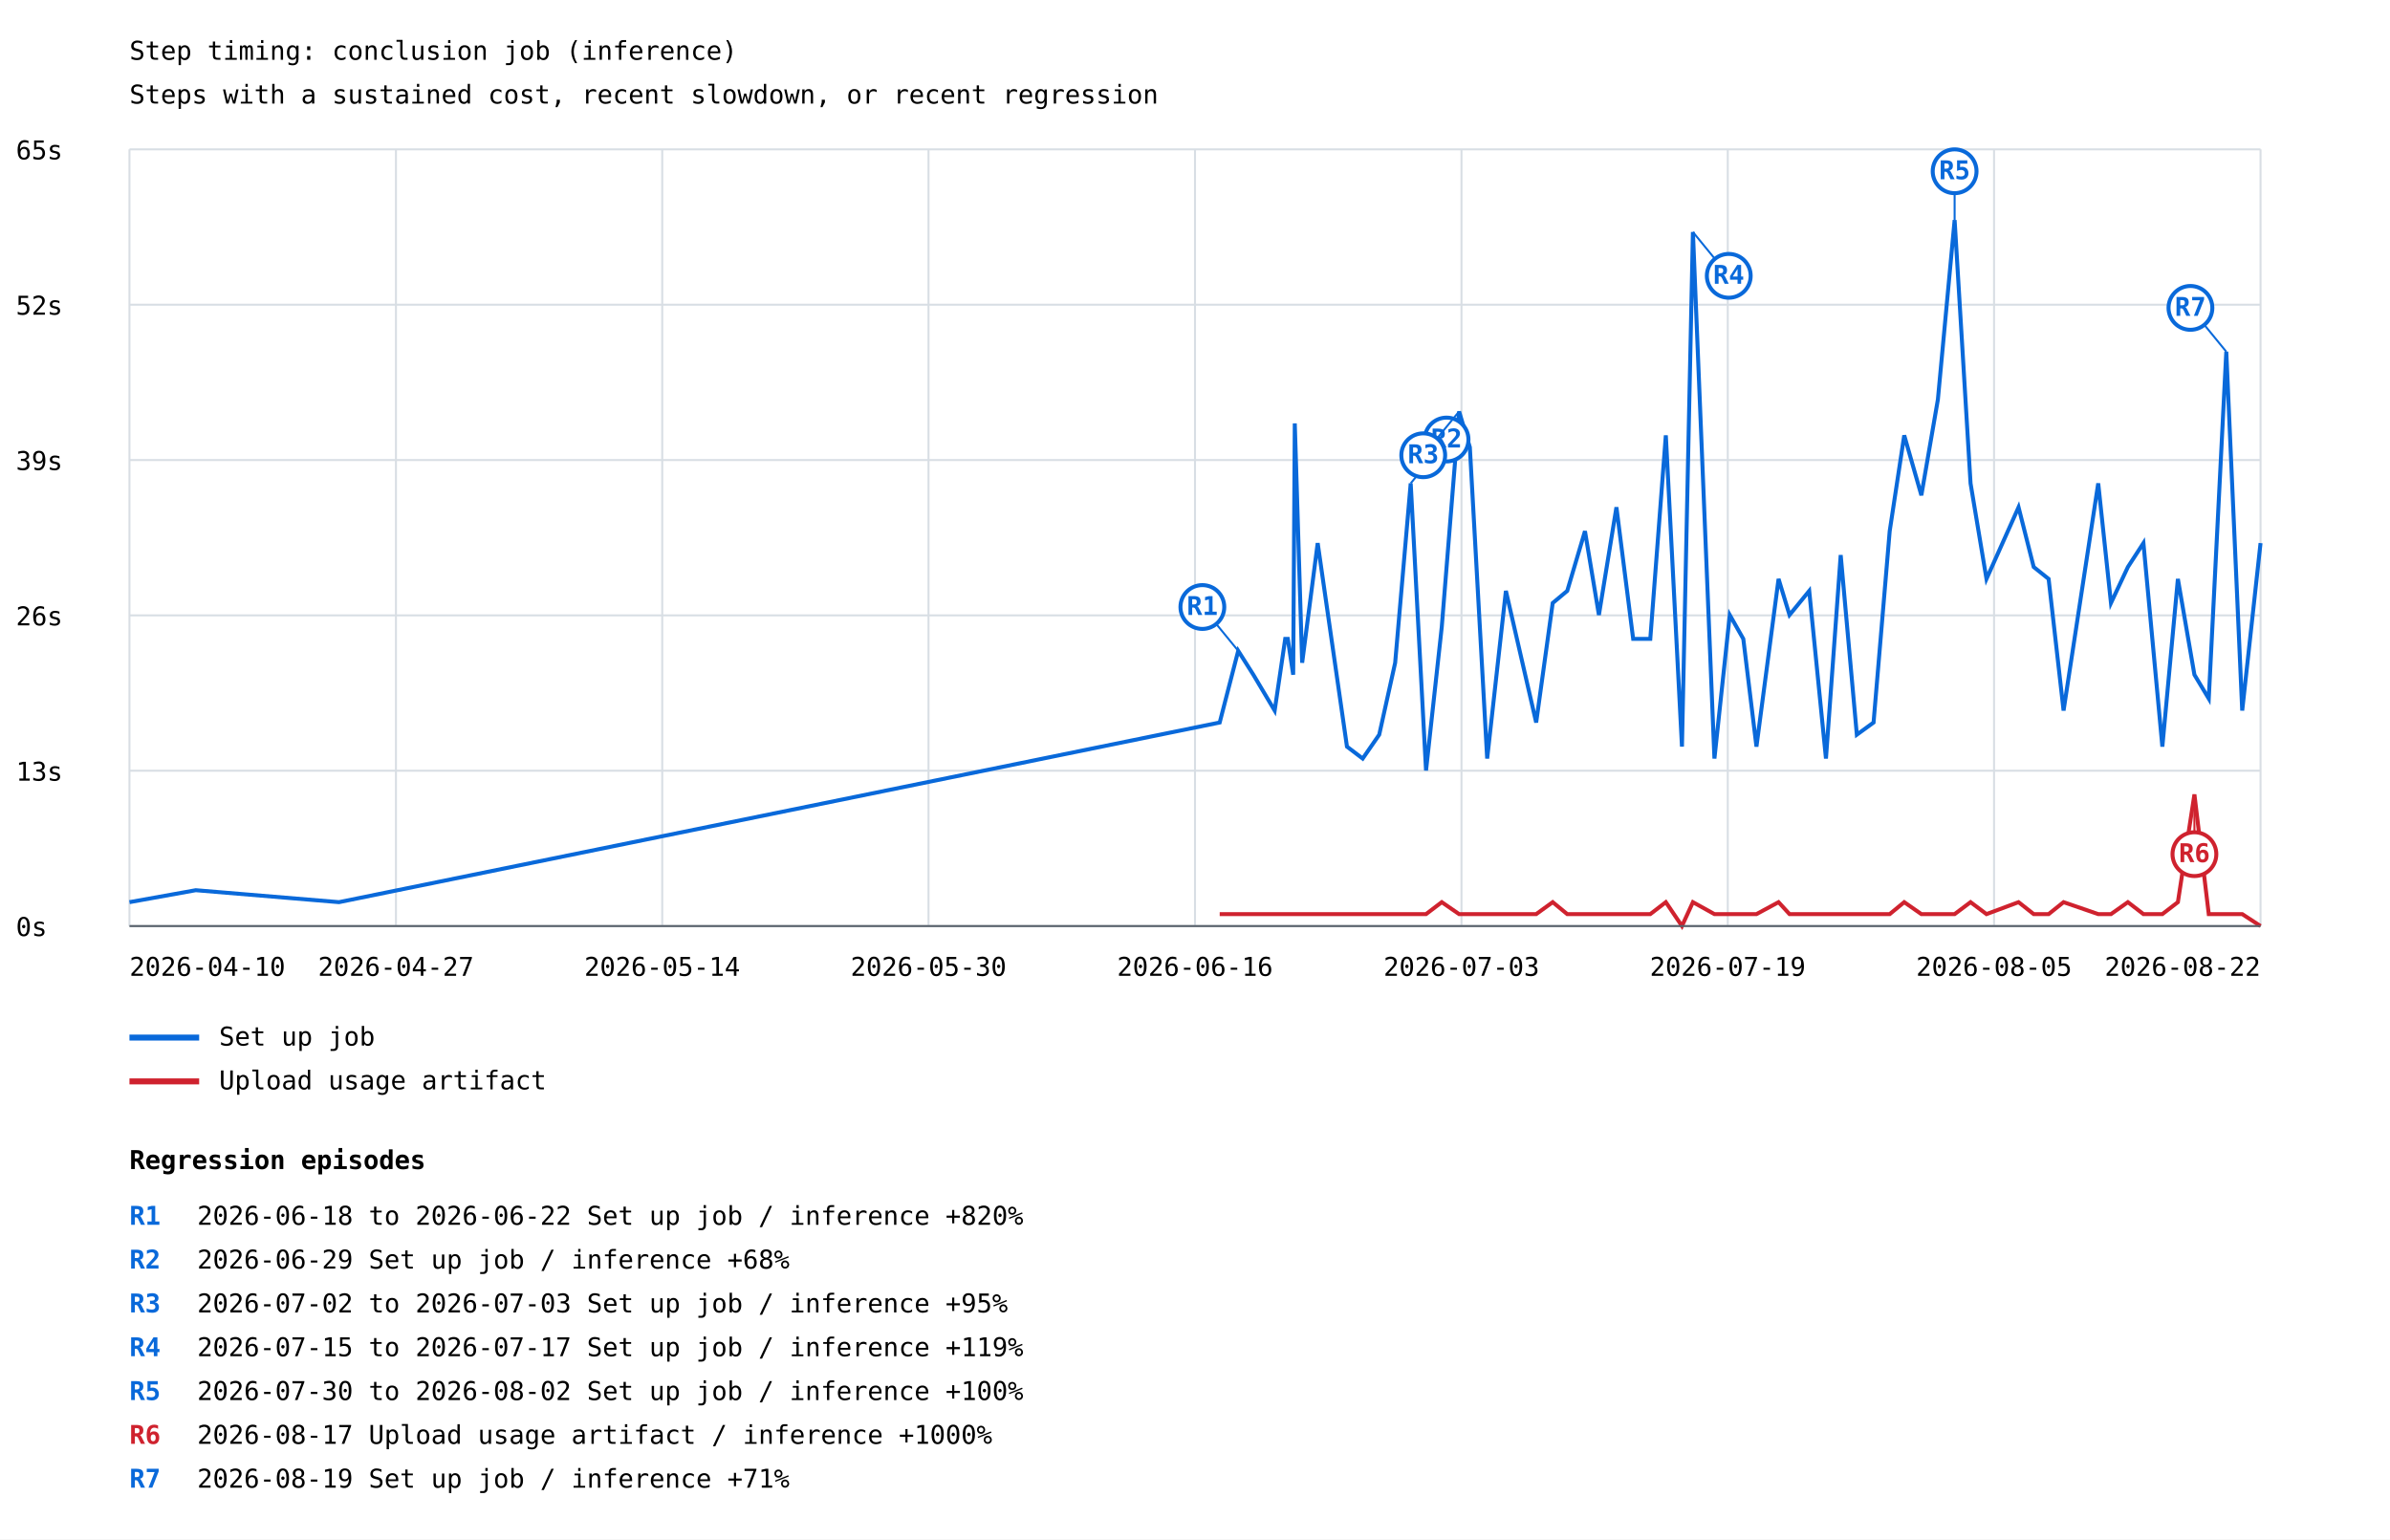
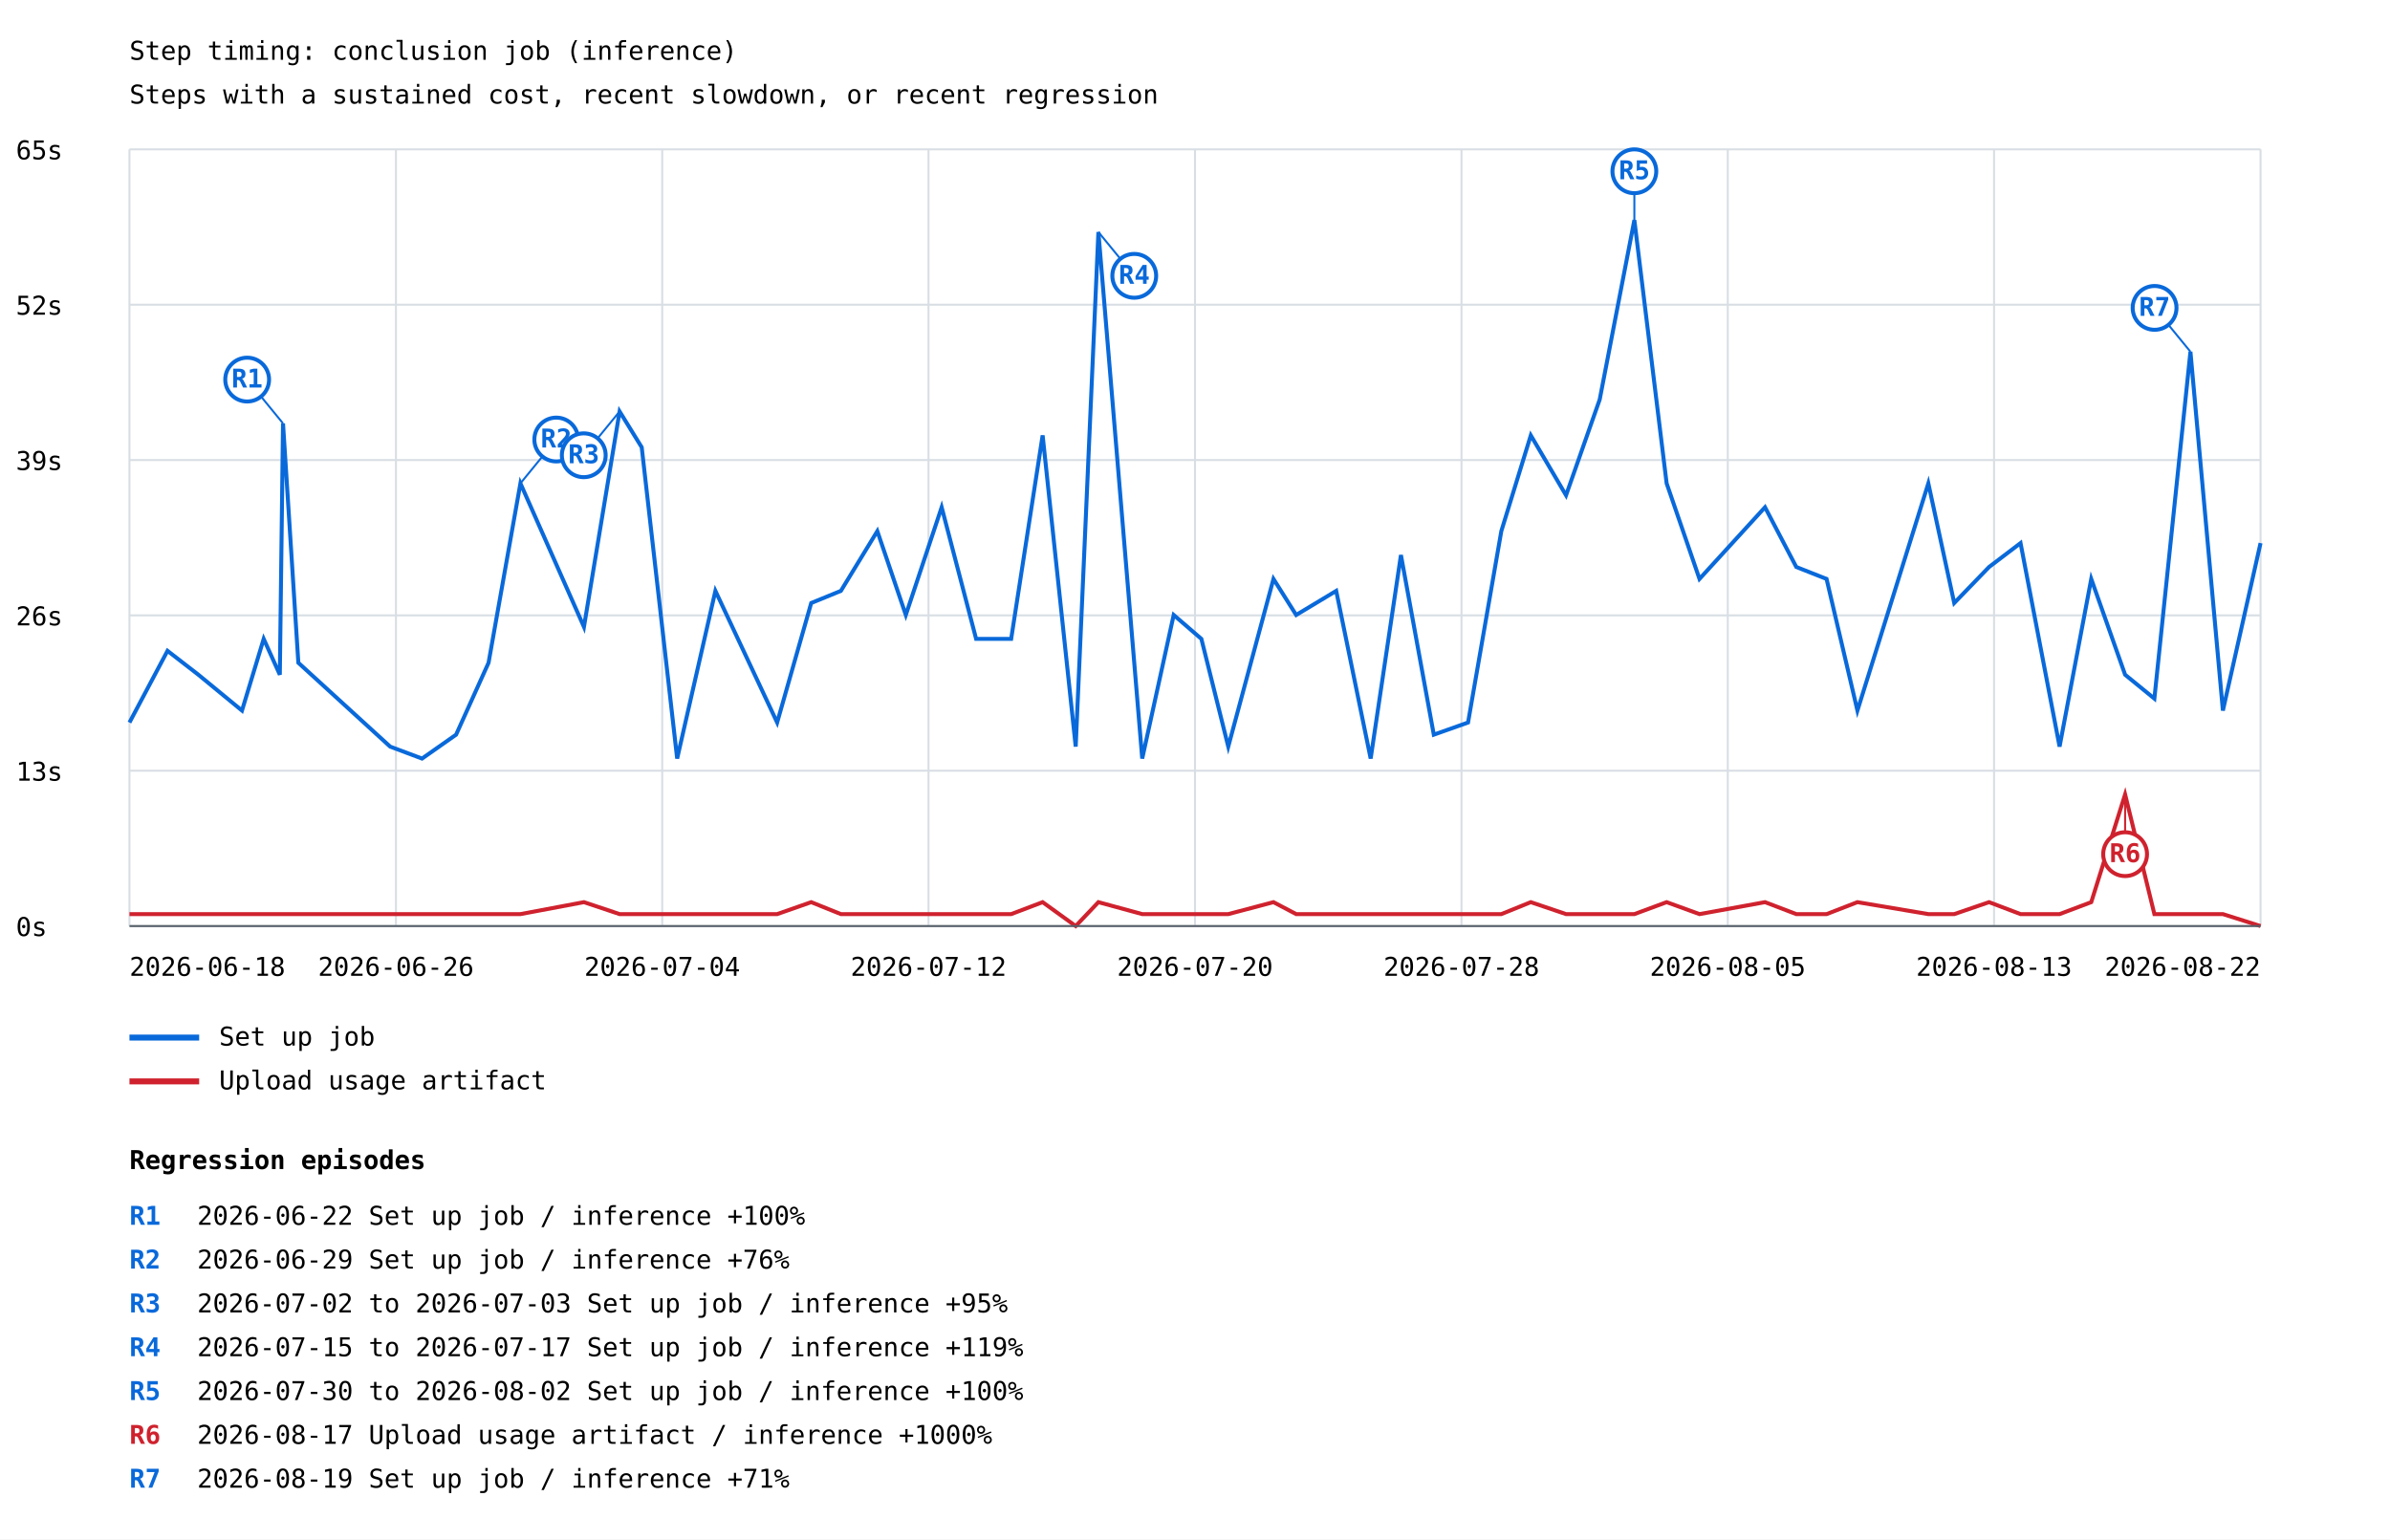
<svg xmlns="http://www.w3.org/2000/svg" width="1200" height="773" viewBox="0 0 1200 773">
  <rect width="100%" height="100%" fill="white" />
  <style>text{font-family:ui-monospace,monospace;font-size:13px}.axis{stroke:#57606a;stroke-width:1}.grid{stroke:#d8dee4;stroke-width:1}</style>
  <text x="65" y="30" font-size="20">Step timing: conclusion job (inference)</text>
  <text x="65" y="52">Steps with a sustained cost, recent slowdown, or recent regression</text>
  <line class="grid" x1="65" y1="465.0" x2="1135" y2="465.0" />
  <text x="8" y="470.0">0s</text>
  <line class="grid" x1="65" y1="387.0" x2="1135" y2="387.0" />
  <text x="8" y="392.0">13s</text>
  <line class="grid" x1="65" y1="309.0" x2="1135" y2="309.0" />
  <text x="8" y="314.0">26s</text>
  <line class="grid" x1="65" y1="231.0" x2="1135" y2="231.0" />
  <text x="8" y="236.0">39s</text>
  <line class="grid" x1="65" y1="153.0" x2="1135" y2="153.0" />
  <text x="8" y="158.0">52s</text>
  <line class="grid" x1="65" y1="75.0" x2="1135" y2="75.0" />
  <text x="8" y="80.0">65s</text>
  <line class="grid" x1="65.0" y1="75" x2="65.0" y2="465" />
  <line class="grid" x1="198.8" y1="75" x2="198.8" y2="465" />
  <line class="grid" x1="332.5" y1="75" x2="332.5" y2="465" />
  <line class="grid" x1="466.2" y1="75" x2="466.2" y2="465" />
  <line class="grid" x1="600.0" y1="75" x2="600.0" y2="465" />
  <line class="grid" x1="733.8" y1="75" x2="733.8" y2="465" />
  <line class="grid" x1="867.5" y1="75" x2="867.5" y2="465" />
  <line class="grid" x1="1001.2" y1="75" x2="1001.2" y2="465" />
  <line class="grid" x1="1135.0" y1="75" x2="1135.0" y2="465" />
-   <polyline points="65.0,453.0 98.3,447.0 170.2,453.0 612.4,362.8 621.7,326.8 629.3,338.8 640.0,356.8 645.3,320.8 646.6,320.8 649.3,338.8 650.1,212.6 653.8,332.8 661.6,272.7 676.3,374.9 684.2,380.9 692.5,368.9 700.5,332.8 708.3,242.7 716.0,386.9 723.9,314.8 732.6,206.6 738.0,224.6 746.7,380.9 756.1,296.7 771.3,362.8 779.6,302.8 786.9,296.7 795.8,266.7 802.8,308.8 811.6,254.7 820.0,320.8 828.6,320.8 836.4,218.6 844.5,374.9 850.0,116.5 860.8,380.9 868.5,308.8 875.3,320.8 881.9,374.9 893.0,290.7 898.5,308.8 908.4,296.7 916.8,380.9 924.2,278.7 932.3,368.9 940.7,362.8 948.8,266.7 956.1,218.6 964.7,248.7 973.0,200.6 981.4,110.5 989.4,242.7 997.4,290.7 1013.5,254.7 1021.1,284.7 1028.6,290.7 1036.1,356.8 1053.5,242.7 1059.9,302.8 1068.4,284.7 1076.2,272.7 1085.7,374.9 1093.5,290.7 1101.8,338.8 1109.0,350.8 1117.8,176.6 1125.8,356.8 1135.0,272.7" fill="none" stroke="#0969da" stroke-width="2" />
-   <line x1="621.7" y1="326.8" x2="603.7" y2="304.8" stroke="#0969da" stroke-width="1" />
-   <circle cx="603.7" cy="304.8" r="11" fill="white" stroke="#0969da" stroke-width="2" />
-   <text x="603.7" y="308.8" fill="#0969da" font-size="10" font-weight="bold" text-anchor="middle">R1</text>
-   <line x1="708.3" y1="242.7" x2="726.3" y2="220.7" stroke="#0969da" stroke-width="1" />
-   <circle cx="726.3" cy="220.7" r="11" fill="white" stroke="#0969da" stroke-width="2" />
-   <text x="726.3" y="224.7" fill="#0969da" font-size="10" font-weight="bold" text-anchor="middle">R2</text>
-   <line x1="732.6" y1="206.6" x2="714.6" y2="228.6" stroke="#0969da" stroke-width="1" />
-   <circle cx="714.6" cy="228.6" r="11" fill="white" stroke="#0969da" stroke-width="2" />
-   <text x="714.6" y="232.6" fill="#0969da" font-size="10" font-weight="bold" text-anchor="middle">R3</text>
-   <line x1="850.0" y1="116.5" x2="868.0" y2="138.5" stroke="#0969da" stroke-width="1" />
-   <circle cx="868.0" cy="138.5" r="11" fill="white" stroke="#0969da" stroke-width="2" />
-   <text x="868.0" y="142.5" fill="#0969da" font-size="10" font-weight="bold" text-anchor="middle">R4</text>
-   <line x1="981.4" y1="110.5" x2="981.4" y2="86.0" stroke="#0969da" stroke-width="1" />
-   <circle cx="981.4" cy="86.0" r="11" fill="white" stroke="#0969da" stroke-width="2" />
-   <text x="981.4" y="90.0" fill="#0969da" font-size="10" font-weight="bold" text-anchor="middle">R5</text>
-   <line x1="1117.8" y1="176.6" x2="1099.8" y2="154.6" stroke="#0969da" stroke-width="1" />
-   <circle cx="1099.8" cy="154.6" r="11" fill="white" stroke="#0969da" stroke-width="2" />
-   <text x="1099.8" y="158.6" fill="#0969da" font-size="10" font-weight="bold" text-anchor="middle">R7</text>
+   <polyline points="65.0,362.8 84.1,326.8 99.6,338.8 121.5,356.8 132.4,320.8 140.5,338.8 142.1,212.6 149.8,332.8 195.9,374.9 211.9,380.9 229.0,368.9 245.3,332.8 261.3,242.7 293.2,314.8 311.1,206.6 322.2,224.6 340.0,380.9 359.2,296.7 390.2,362.8 407.3,302.8 422.2,296.7 440.5,266.7 454.8,308.8 472.8,254.7 490.1,320.8 507.7,320.8 523.5,218.6 540.1,374.9 551.5,116.5 573.5,380.9 589.3,308.8 603.2,320.8 616.7,374.9 639.4,290.7 650.8,308.8 670.9,296.7 688.2,380.9 703.4,278.7 719.9,368.9 737.1,362.8 753.8,266.7 768.6,218.6 786.3,248.7 803.2,200.6 820.6,110.5 836.8,242.7 853.3,290.7 886.2,254.7 901.9,284.7 917.1,290.7 932.6,356.8 968.2,242.7 981.2,302.8 998.7,284.7 1014.5,272.7 1034.1,374.9 1050.0,290.7 1067.0,338.8 1081.7,350.8 1099.8,176.6 1116.1,356.8 1135.0,272.7" fill="none" stroke="#0969da" stroke-width="2" />
+   <line x1="142.1" y1="212.6" x2="124.1" y2="190.6" stroke="#0969da" stroke-width="1" />
+   <circle cx="124.1" cy="190.6" r="11" fill="white" stroke="#0969da" stroke-width="2" />
+   <text x="124.1" y="194.6" fill="#0969da" font-size="10" font-weight="bold" text-anchor="middle">R1</text>
+   <line x1="261.3" y1="242.7" x2="279.3" y2="220.7" stroke="#0969da" stroke-width="1" />
+   <circle cx="279.3" cy="220.7" r="11" fill="white" stroke="#0969da" stroke-width="2" />
+   <text x="279.3" y="224.7" fill="#0969da" font-size="10" font-weight="bold" text-anchor="middle">R2</text>
+   <line x1="311.1" y1="206.6" x2="293.1" y2="228.6" stroke="#0969da" stroke-width="1" />
+   <circle cx="293.1" cy="228.6" r="11" fill="white" stroke="#0969da" stroke-width="2" />
+   <text x="293.1" y="232.6" fill="#0969da" font-size="10" font-weight="bold" text-anchor="middle">R3</text>
+   <line x1="551.5" y1="116.5" x2="569.5" y2="138.5" stroke="#0969da" stroke-width="1" />
+   <circle cx="569.5" cy="138.5" r="11" fill="white" stroke="#0969da" stroke-width="2" />
+   <text x="569.5" y="142.5" fill="#0969da" font-size="10" font-weight="bold" text-anchor="middle">R4</text>
+   <line x1="820.6" y1="110.5" x2="820.6" y2="86.0" stroke="#0969da" stroke-width="1" />
+   <circle cx="820.6" cy="86.0" r="11" fill="white" stroke="#0969da" stroke-width="2" />
+   <text x="820.6" y="90.0" fill="#0969da" font-size="10" font-weight="bold" text-anchor="middle">R5</text>
+   <line x1="1099.8" y1="176.6" x2="1081.8" y2="154.6" stroke="#0969da" stroke-width="1" />
+   <circle cx="1081.8" cy="154.6" r="11" fill="white" stroke="#0969da" stroke-width="2" />
+   <text x="1081.8" y="158.6" fill="#0969da" font-size="10" font-weight="bold" text-anchor="middle">R7</text>
  <line x1="65" y1="521" x2="100" y2="521" stroke="#0969da" stroke-width="3" />
  <text x="110" y="525">Set up job</text>
-   <polyline points="612.4,459.0 621.7,459.0 629.3,459.0 640.0,459.0 645.3,459.0 646.6,459.0 649.3,459.0 650.1,459.0 653.8,459.0 661.6,459.0 676.3,459.0 684.2,459.0 692.5,459.0 700.5,459.0 708.3,459.0 716.0,459.0 723.9,453.0 732.6,459.0 738.0,459.0 746.7,459.0 756.1,459.0 771.3,459.0 779.6,453.0 786.9,459.0 795.8,459.0 802.8,459.0 811.6,459.0 820.0,459.0 828.6,459.0 836.4,453.0 844.5,465.0 850.0,453.0 860.8,459.0 868.5,459.0 875.3,459.0 881.9,459.0 893.0,453.0 898.5,459.0 908.4,459.0 916.8,459.0 924.2,459.0 932.3,459.0 940.7,459.0 948.8,459.0 956.1,453.0 964.7,459.0 973.0,459.0 981.4,459.0 989.4,453.0 997.4,459.0 1013.5,453.0 1021.1,459.0 1028.6,459.0 1036.1,453.0 1053.5,459.0 1059.9,459.0 1068.4,453.0 1076.2,459.0 1085.7,459.0 1093.5,453.0 1101.8,398.9 1109.0,459.0 1117.8,459.0 1125.8,459.0 1135.0,465.0" fill="none" stroke="#cf222e" stroke-width="2" />
-   <line x1="1101.8" y1="398.9" x2="1101.8" y2="428.9" stroke="#cf222e" stroke-width="1" />
-   <circle cx="1101.8" cy="428.9" r="11" fill="white" stroke="#cf222e" stroke-width="2" />
-   <text x="1101.8" y="432.9" fill="#cf222e" font-size="10" font-weight="bold" text-anchor="middle">R6</text>
+   <polyline points="65.0,459.0 84.1,459.0 99.6,459.0 121.5,459.0 132.4,459.0 140.5,459.0 142.1,459.0 149.8,459.0 195.9,459.0 211.9,459.0 229.0,459.0 245.3,459.0 261.3,459.0 293.2,453.0 311.1,459.0 322.2,459.0 340.0,459.0 359.2,459.0 390.2,459.0 407.3,453.0 422.2,459.0 440.5,459.0 454.8,459.0 472.8,459.0 490.1,459.0 507.7,459.0 523.5,453.0 540.1,465.0 551.5,453.0 573.5,459.0 589.3,459.0 603.2,459.0 616.7,459.0 639.4,453.0 650.8,459.0 670.9,459.0 688.2,459.0 703.4,459.0 719.9,459.0 737.1,459.0 753.8,459.0 768.6,453.0 786.3,459.0 803.2,459.0 820.6,459.0 836.8,453.0 853.3,459.0 886.2,453.0 901.9,459.0 917.1,459.0 932.6,453.0 968.2,459.0 981.2,459.0 998.7,453.0 1014.5,459.0 1034.1,459.0 1050.0,453.0 1067.0,398.9 1081.7,459.0 1099.8,459.0 1116.1,459.0 1135.0,465.0" fill="none" stroke="#cf222e" stroke-width="2" />
+   <line x1="1067.0" y1="398.9" x2="1067.0" y2="428.9" stroke="#cf222e" stroke-width="1" />
+   <circle cx="1067.0" cy="428.9" r="11" fill="white" stroke="#cf222e" stroke-width="2" />
+   <text x="1067.0" y="432.9" fill="#cf222e" font-size="10" font-weight="bold" text-anchor="middle">R6</text>
  <line x1="65" y1="543" x2="100" y2="543" stroke="#cf222e" stroke-width="3" />
  <text x="110" y="547">Upload usage artifact</text>
-   <text x="65.0" y="490" text-anchor="start">2026-04-10</text>
-   <text x="198.8" y="490" text-anchor="middle">2026-04-27</text>
-   <text x="332.5" y="490" text-anchor="middle">2026-05-14</text>
-   <text x="466.2" y="490" text-anchor="middle">2026-05-30</text>
-   <text x="600.0" y="490" text-anchor="middle">2026-06-16</text>
-   <text x="733.8" y="490" text-anchor="middle">2026-07-03</text>
-   <text x="867.5" y="490" text-anchor="middle">2026-07-19</text>
-   <text x="1001.2" y="490" text-anchor="middle">2026-08-05</text>
+   <text x="65.0" y="490" text-anchor="start">2026-06-18</text>
+   <text x="198.8" y="490" text-anchor="middle">2026-06-26</text>
+   <text x="332.5" y="490" text-anchor="middle">2026-07-04</text>
+   <text x="466.2" y="490" text-anchor="middle">2026-07-12</text>
+   <text x="600.0" y="490" text-anchor="middle">2026-07-20</text>
+   <text x="733.8" y="490" text-anchor="middle">2026-07-28</text>
+   <text x="867.5" y="490" text-anchor="middle">2026-08-05</text>
+   <text x="1001.2" y="490" text-anchor="middle">2026-08-13</text>
  <text x="1135.0" y="490" text-anchor="end">2026-08-22</text>
  <line class="axis" x1="65" y1="465" x2="1135" y2="465" />
  <text x="65" y="587" font-size="16" font-weight="bold">Regression episodes</text>
  <text x="65" y="615" fill="#0969da" font-weight="bold">R1</text>
-   <text x="99" y="615">2026-06-18 to 2026-06-22  Set up job / inference  +820%</text>
+   <text x="99" y="615">2026-06-22  Set up job / inference  +100%</text>
  <text x="65" y="637" fill="#0969da" font-weight="bold">R2</text>
-   <text x="99" y="637">2026-06-29  Set up job / inference  +68%</text>
+   <text x="99" y="637">2026-06-29  Set up job / inference  +76%</text>
  <text x="65" y="659" fill="#0969da" font-weight="bold">R3</text>
  <text x="99" y="659">2026-07-02 to 2026-07-03  Set up job / inference  +95%</text>
  <text x="65" y="681" fill="#0969da" font-weight="bold">R4</text>
  <text x="99" y="681">2026-07-15 to 2026-07-17  Set up job / inference  +119%</text>
  <text x="65" y="703" fill="#0969da" font-weight="bold">R5</text>
  <text x="99" y="703">2026-07-30 to 2026-08-02  Set up job / inference  +100%</text>
  <text x="65" y="725" fill="#cf222e" font-weight="bold">R6</text>
  <text x="99" y="725">2026-08-17  Upload usage artifact / inference  +1000%</text>
  <text x="65" y="747" fill="#0969da" font-weight="bold">R7</text>
  <text x="99" y="747">2026-08-19  Set up job / inference  +71%</text>
</svg>
